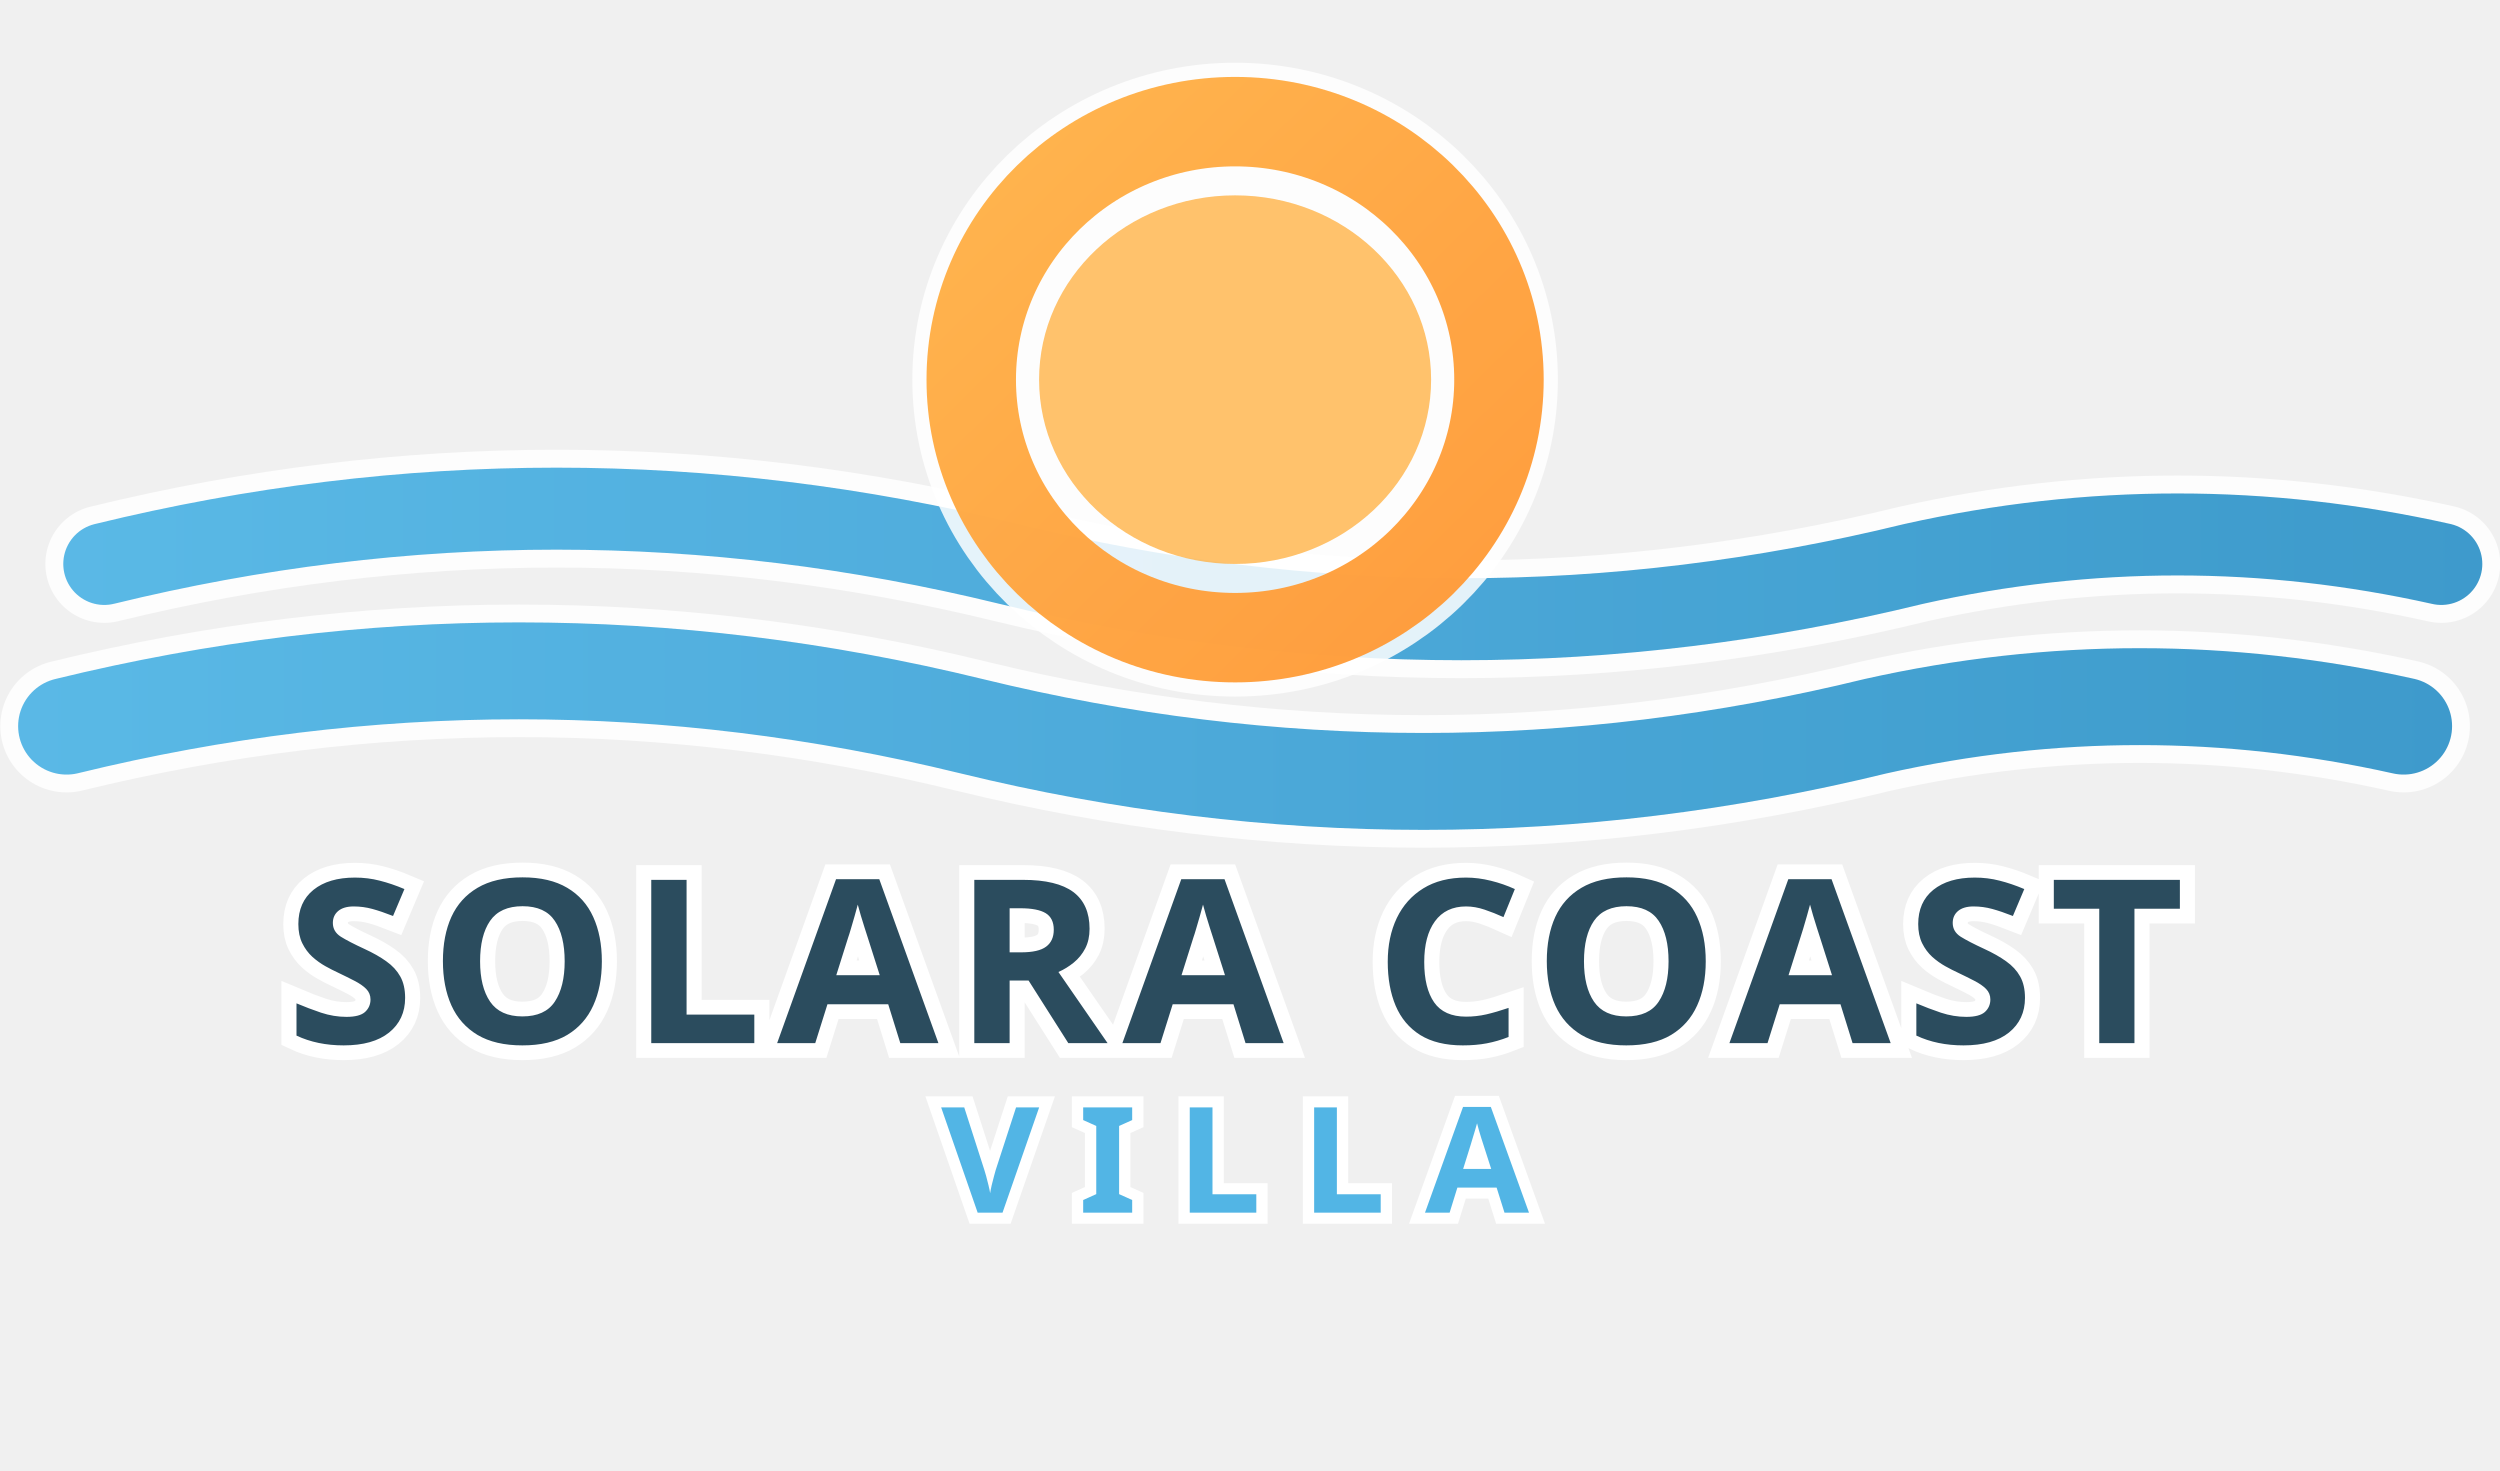
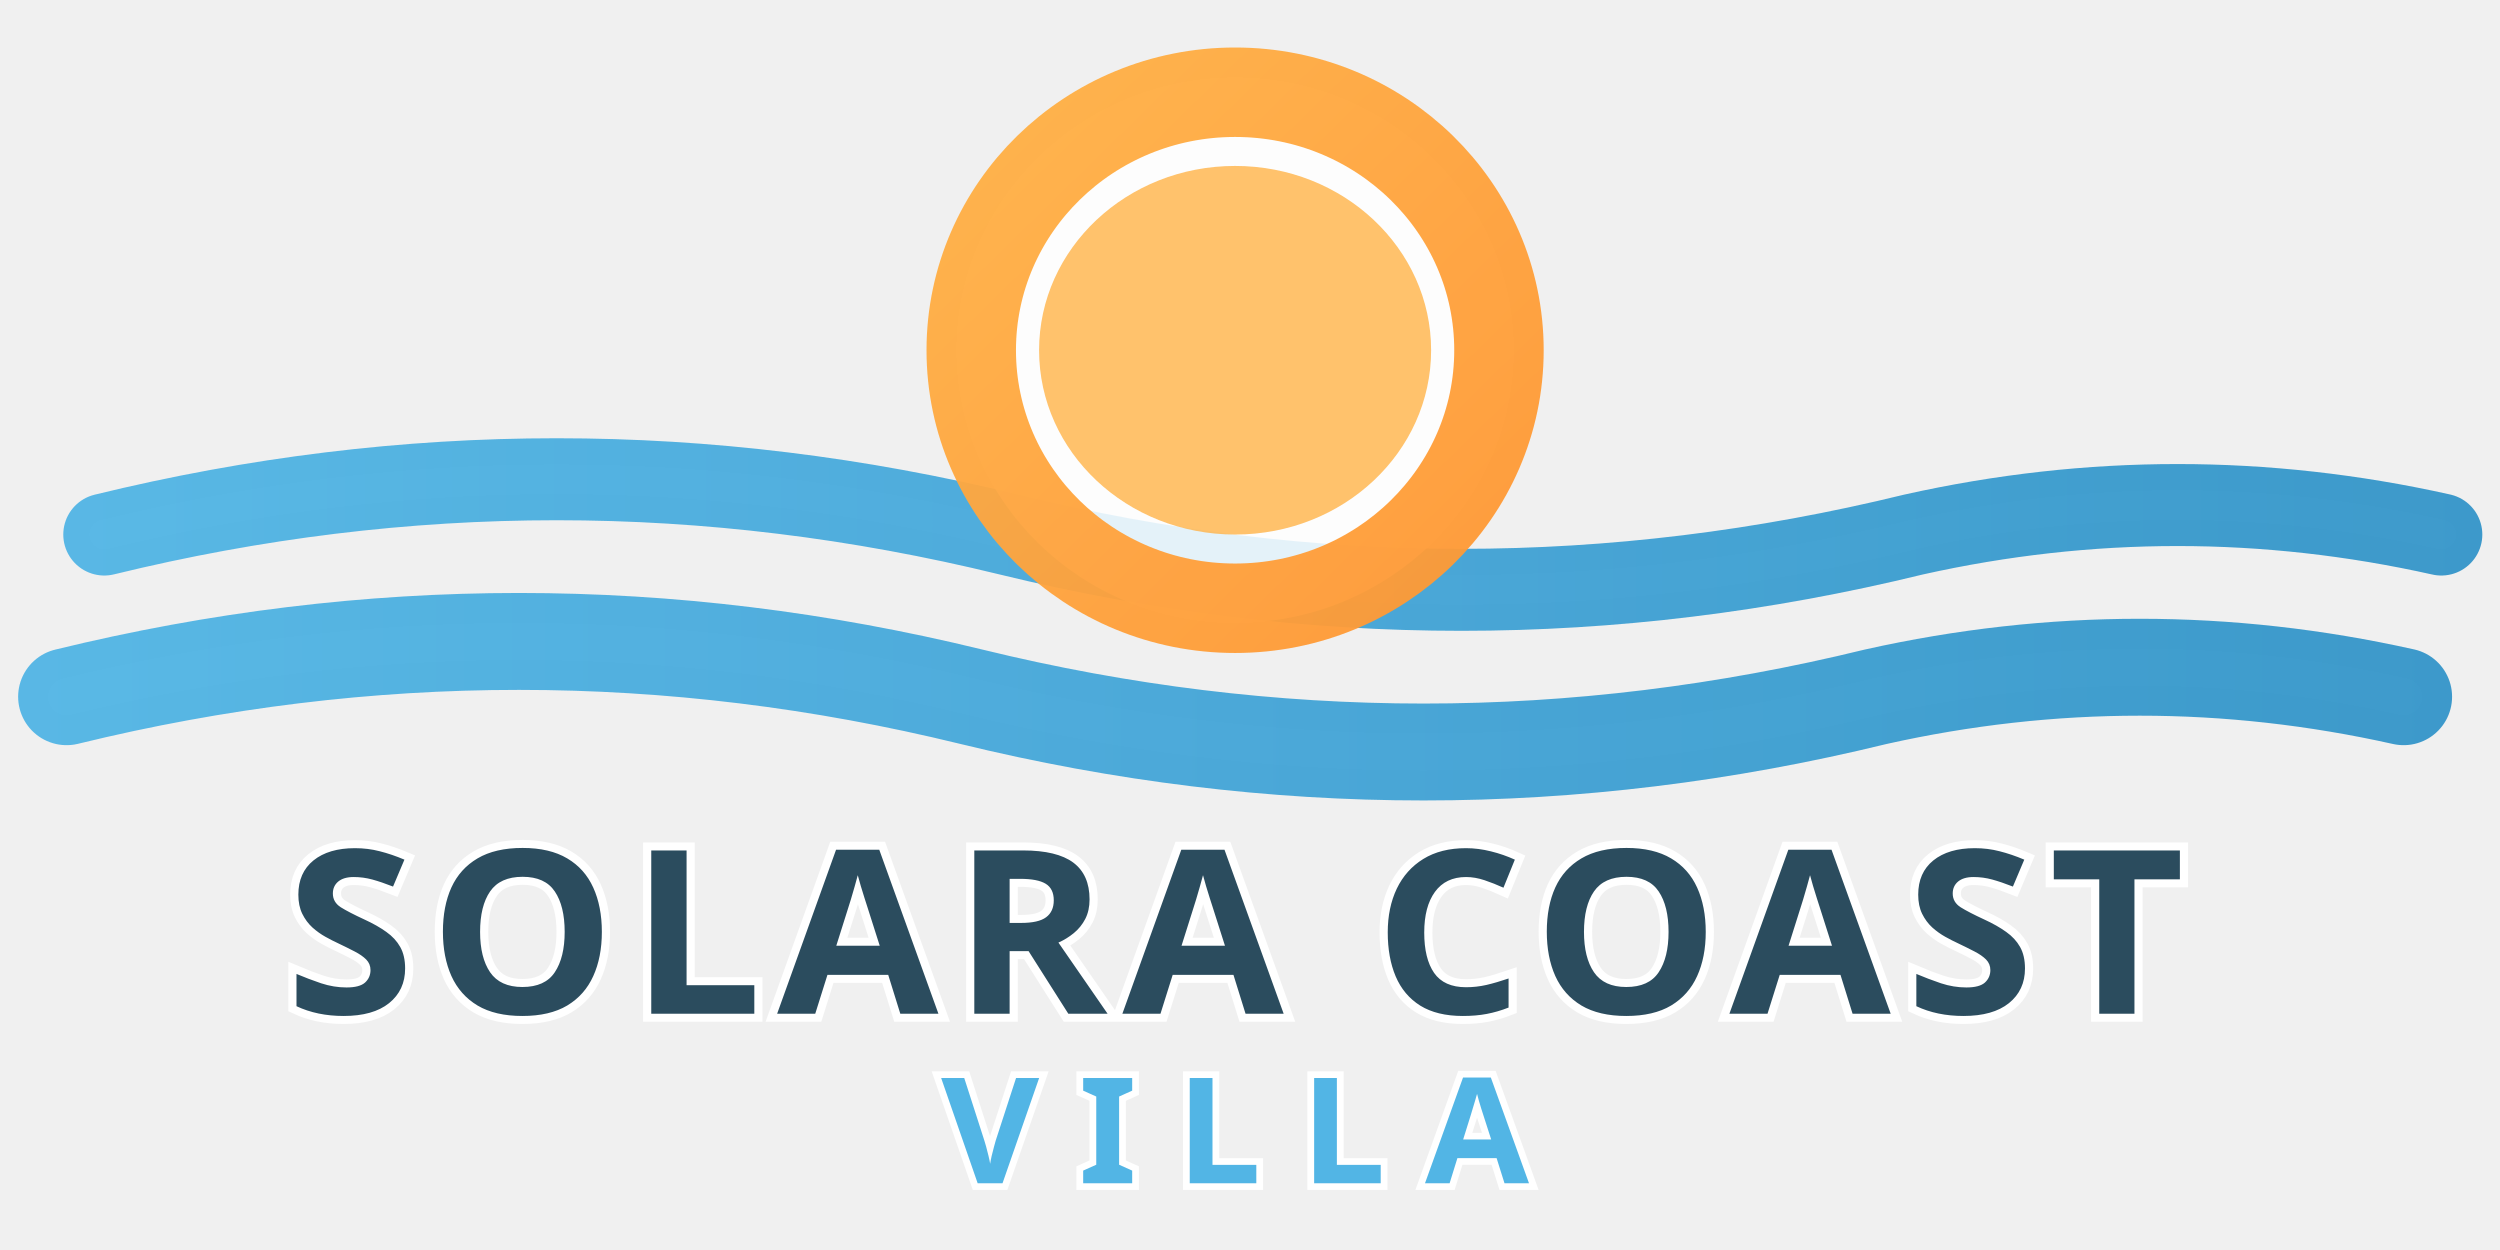
- <svg xmlns="http://www.w3.org/2000/svg" xmlns:xlink="http://www.w3.org/1999/xlink" viewBox="35 118 340 200" version="1.1" id="svg10">
-   <defs id="defs4">
+ <svg xmlns="http://www.w3.org/2000/svg" xmlns:xlink="http://www.w3.org/1999/xlink" viewBox="35 122 340 170" version="1.1" id="svg10">
+   <defs>
    <linearGradient id="sunGrad" x1="159" y1="131" x2="241" y2="213" gradientUnits="userSpaceOnUse" gradientTransform="matrix(1.025285,0,0,1.002582,-2.082952,-0.8062611)">
-       <stop offset="0%" style="stop-color:#FFB347;stop-opacity:1" id="stop1" />
-       <stop offset="100%" style="stop-color:#FF9533;stop-opacity:1" id="stop2" />
+       <stop offset="0%" style="stop-color:#FFB347;stop-opacity:1" />
+       <stop offset="100%" style="stop-color:#FF9533;stop-opacity:1" />
    </linearGradient>
    <linearGradient id="waveGrad" x1="0%" y1="0%" x2="100%" y2="0%">
-       <stop offset="0%" style="stop-color:#52B5E5;stop-opacity:1" id="stop3" />
-       <stop offset="100%" style="stop-color:#3495C9;stop-opacity:1" id="stop4" />
+       <stop offset="0%" style="stop-color:#52B5E5;stop-opacity:1" />
+       <stop offset="100%" style="stop-color:#3495C9;stop-opacity:1" />
    </linearGradient>
    <linearGradient xlink:href="#waveGrad" id="linearGradient11" x1="11.332" y1="689.716" x2="106.403" y2="689.716" gradientTransform="matrix(3.483375,0,0,0.2950966,-2.082952,-0.8062611)" gradientUnits="userSpaceOnUse" />
    <linearGradient xlink:href="#waveGrad" id="linearGradient12" x1="12.661" y1="639.7" x2="103.992" y2="639.7" gradientTransform="matrix(3.603562,0,0,0.2852545,-2.082952,-0.8062611)" gradientUnits="userSpaceOnUse" />
  </defs>
-   <path d="m 49.181,194.697 q 61.517,-15.039 123.034,0 61.517,15.039 123.034,0 35.885,-8.021 71.77,0" stroke="#ffffff" stroke-width="16.025" fill="none" stroke-linecap="round" opacity="0.85" id="path4" />
-   <path d="m 49.181,194.697 q 61.517,-15.039 123.034,0 61.517,15.039 123.034,0 35.885,-8.021 71.77,0" stroke="url(#waveGrad)" stroke-width="11.152" fill="none" stroke-linecap="round" opacity="0.95" id="path5" style="stroke:url(#linearGradient12)" />
-   <path d="m 44.055,216.754 q 61.517,-15.039 123.034,0 61.517,15.039 123.034,0 35.885,-8.021 71.77,0" stroke="#ffffff" stroke-width="18.029" fill="none" stroke-linecap="round" opacity="0.85" id="path6" />
-   <path d="m 44.055,216.754 q 61.517,-15.039 123.034,0 61.517,15.039 123.034,0 35.885,-8.021 71.77,0" stroke="url(#waveGrad)" stroke-width="13.18" fill="none" stroke-linecap="round" opacity="0.95" id="path7" style="stroke:url(#linearGradient11)" />
-   <ellipse cx="202.974" cy="169.633" stroke="#ffffff" stroke-width="16.025" fill="#ffffff" opacity="0.85" id="circle7" rx="35.885" ry="35.09" />
-   <ellipse cx="202.974" cy="169.633" rx="26.657" ry="25.065" fill="#ffb347" opacity="0.8" id="ellipse7" style="stroke-width:1.014" />
-   <ellipse cx="202.974" cy="169.633" stroke="url(#sunGrad)" stroke-width="12.166" fill="none" opacity="0.95" id="circle8" style="stroke:url(#sunGrad)" rx="35.885" ry="35.09" />
-   <text x="200.714" y="262.791" font-family="Verdana, Geneva, sans-serif" font-size="31.43px" font-weight="700" text-anchor="middle" letter-spacing="2" stroke="#ffffff" stroke-width="4.055" paint-order="stroke fill" fill="#2b4c5e" id="text8" transform="scale(1.011259,0.9888668)">SOLARA COAST</text>
-   <text x="200" y="283" font-family="Verdana, Geneva, sans-serif" font-size="20px" font-weight="700" text-anchor="middle" textLength="195" lengthAdjust="spacing" stroke="#ffffff" stroke-width="3" paint-order="stroke fill" fill="#52b5e5" id="text9" transform="matrix(1.025285,0,0,1.002582,-2.082952,-0.8062611)">V I L L A</text>
+   <path d="m 49.181,194.697 q 61.517,-15.039 123.034,0 61.517,15.039 123.034,0 35.885,-8.021 71.77,0" stroke="#ffffff" stroke-width="4" fill="none" stroke-linecap="round" opacity="0.85" />
+   <path d="m 49.181,194.697 q 61.517,-15.039 123.034,0 61.517,15.039 123.034,0 35.885,-8.021 71.77,0" stroke="url(#linearGradient12)" stroke-width="11.152" fill="none" stroke-linecap="round" opacity="0.95" />
+   <path d="m 44.055,216.754 q 61.517,-15.039 123.034,0 61.517,15.039 123.034,0 35.885,-8.021 71.77,0" stroke="#ffffff" stroke-width="5" fill="none" stroke-linecap="round" opacity="0.85" />
+   <path d="m 44.055,216.754 q 61.517,-15.039 123.034,0 61.517,15.039 123.034,0 35.885,-8.021 71.77,0" stroke="url(#linearGradient11)" stroke-width="13.18" fill="none" stroke-linecap="round" opacity="0.95" />
+   <ellipse cx="202.974" cy="169.633" rx="35.885" ry="35.09" stroke="#ffffff" stroke-width="4" fill="white" opacity="0.85" />
+   <ellipse cx="202.974" cy="169.633" rx="26.657" ry="25.065" fill="#ffb347" opacity="0.8" />
+   <ellipse cx="202.974" cy="169.633" rx="35.885" ry="35.09" stroke="url(#sunGrad)" stroke-width="12.166" fill="none" opacity="0.95" />
+   <text x="200.714" y="262.791" font-family="Verdana, Geneva, sans-serif" font-size="31.43px" font-weight="700" text-anchor="middle" letter-spacing="2" stroke="#ffffff" stroke-width="2.2" paint-order="stroke fill" fill="#2b4c5e" transform="scale(1.011259,0.9888668)">SOLARA COAST</text>
+   <text x="200" y="283" font-family="Verdana, Geneva, sans-serif" font-size="20px" font-weight="700" text-anchor="middle" textLength="195" lengthAdjust="spacing" stroke="#ffffff" stroke-width="1.8" paint-order="stroke fill" fill="#52b5e5" transform="matrix(1.025285,0,0,1.002582,-2.082952,-0.8062611)">V I L L A</text>
</svg>
